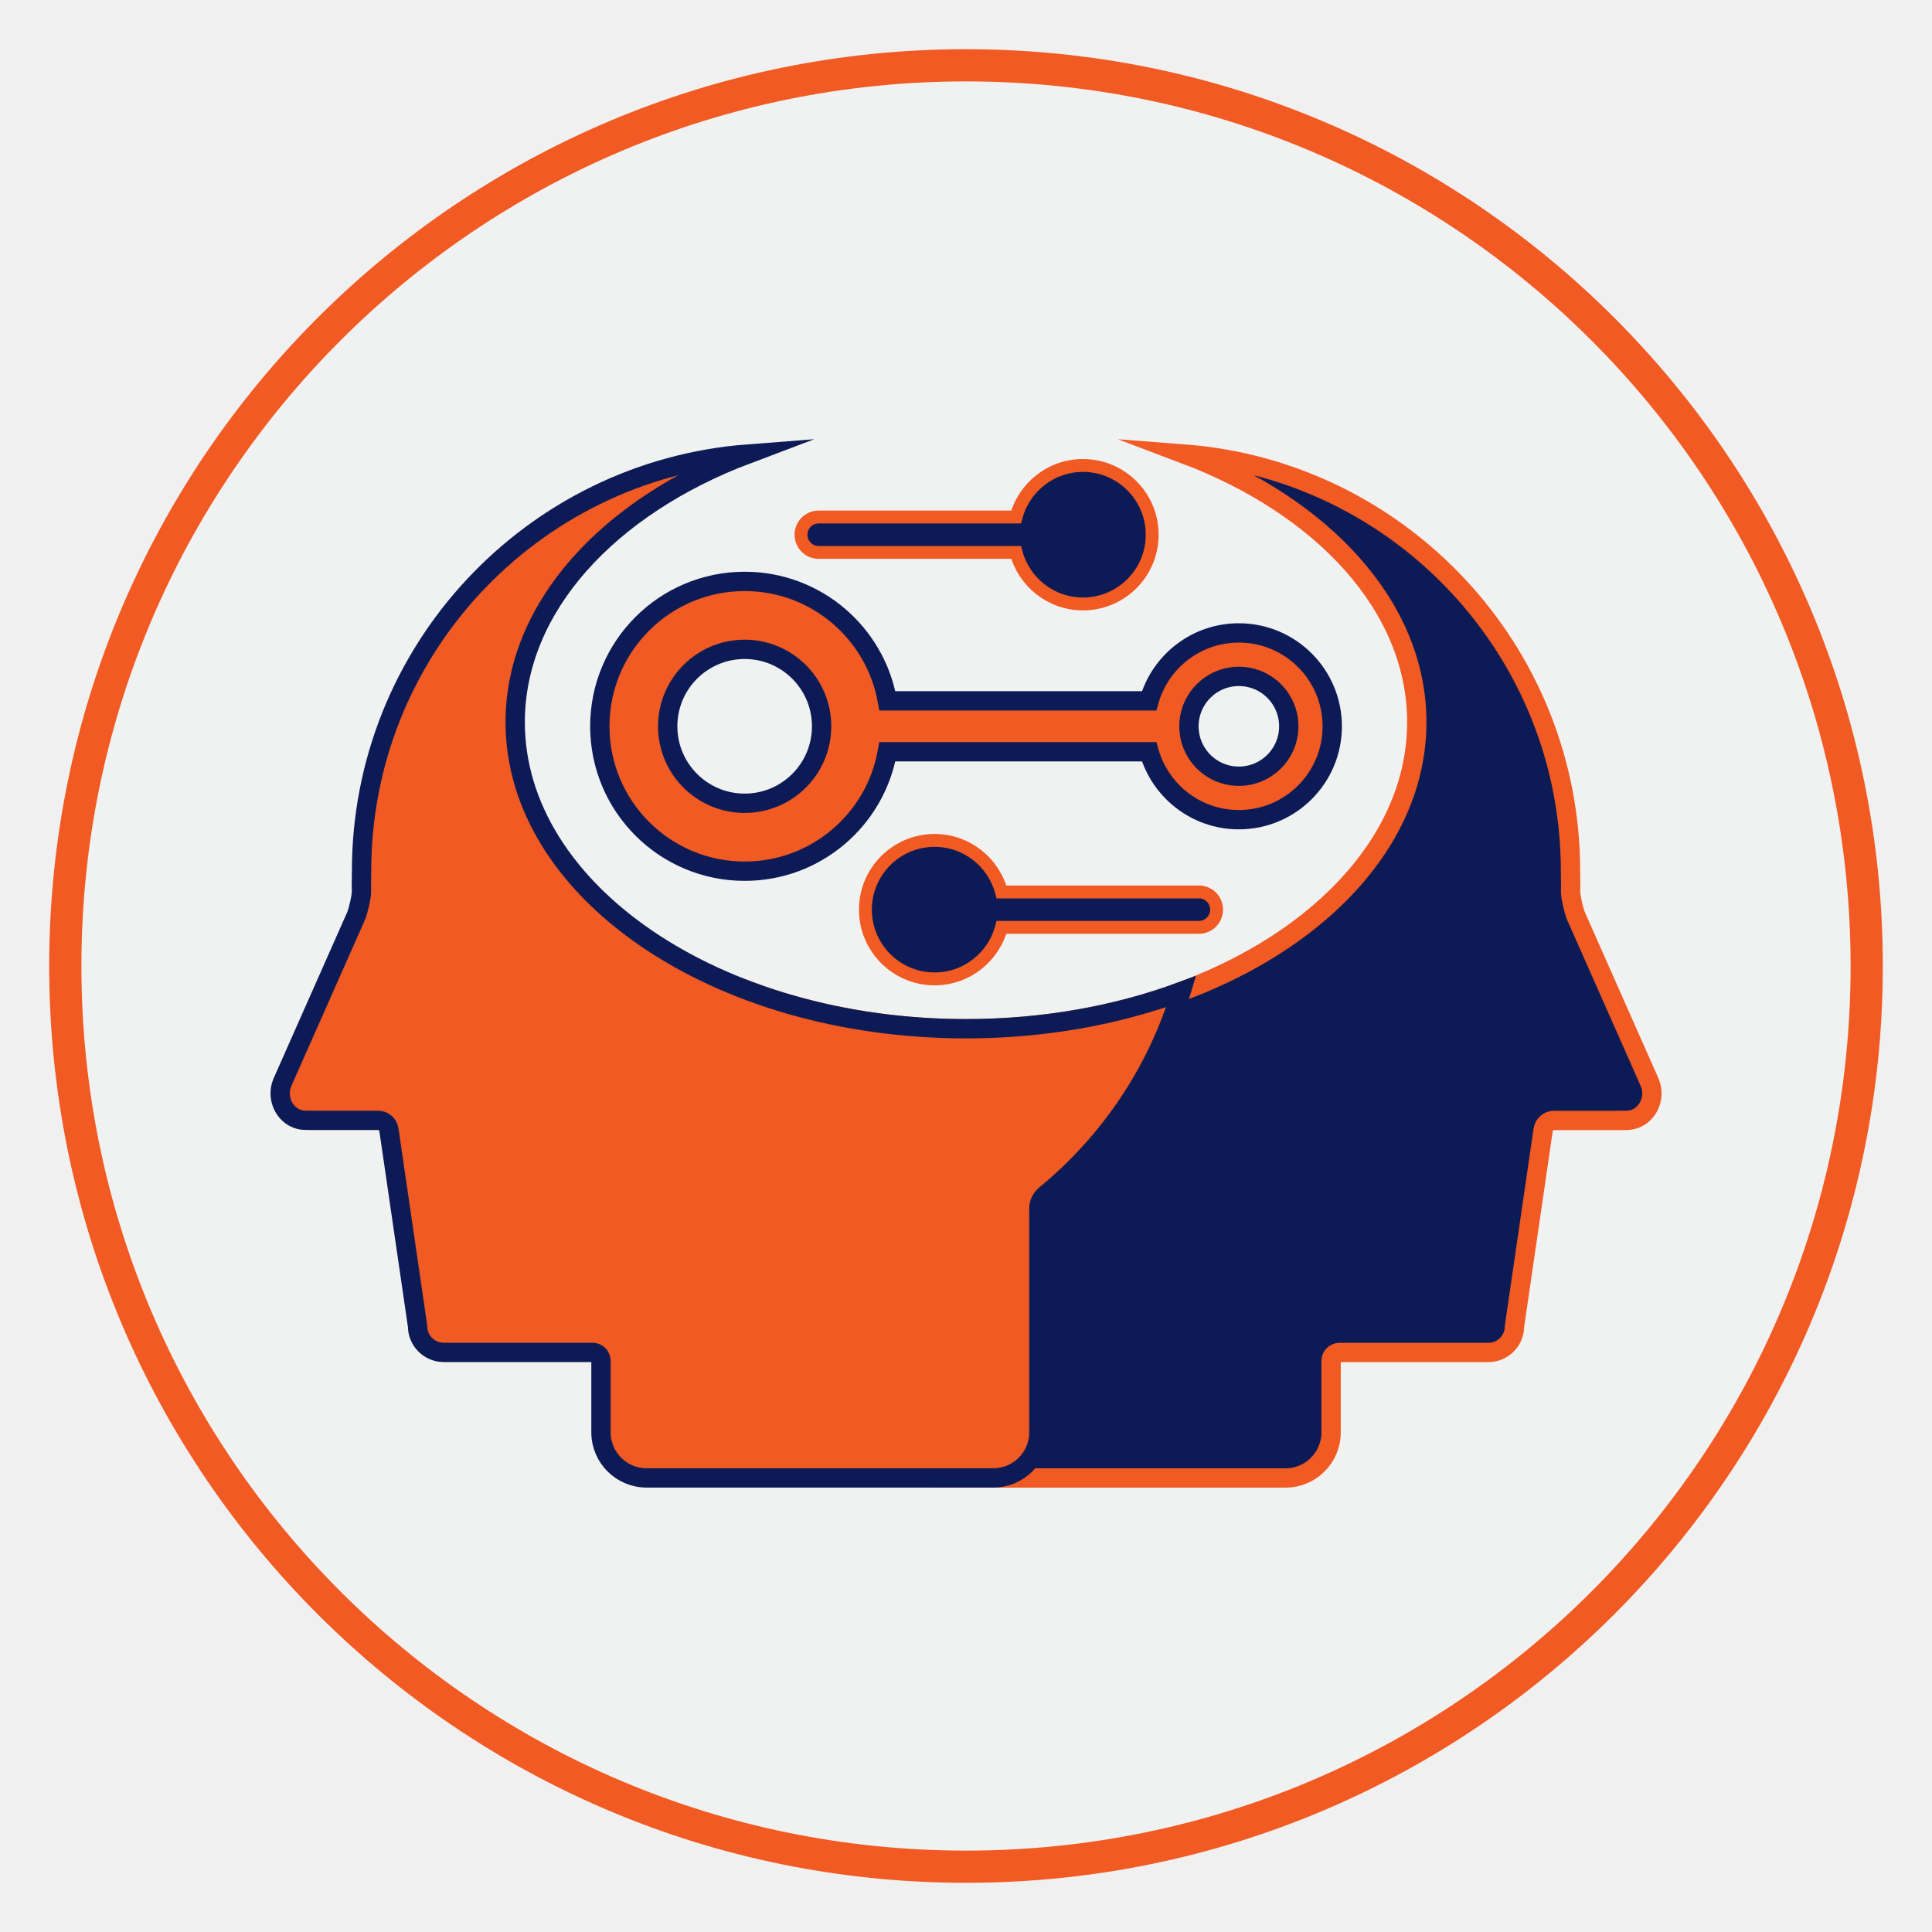
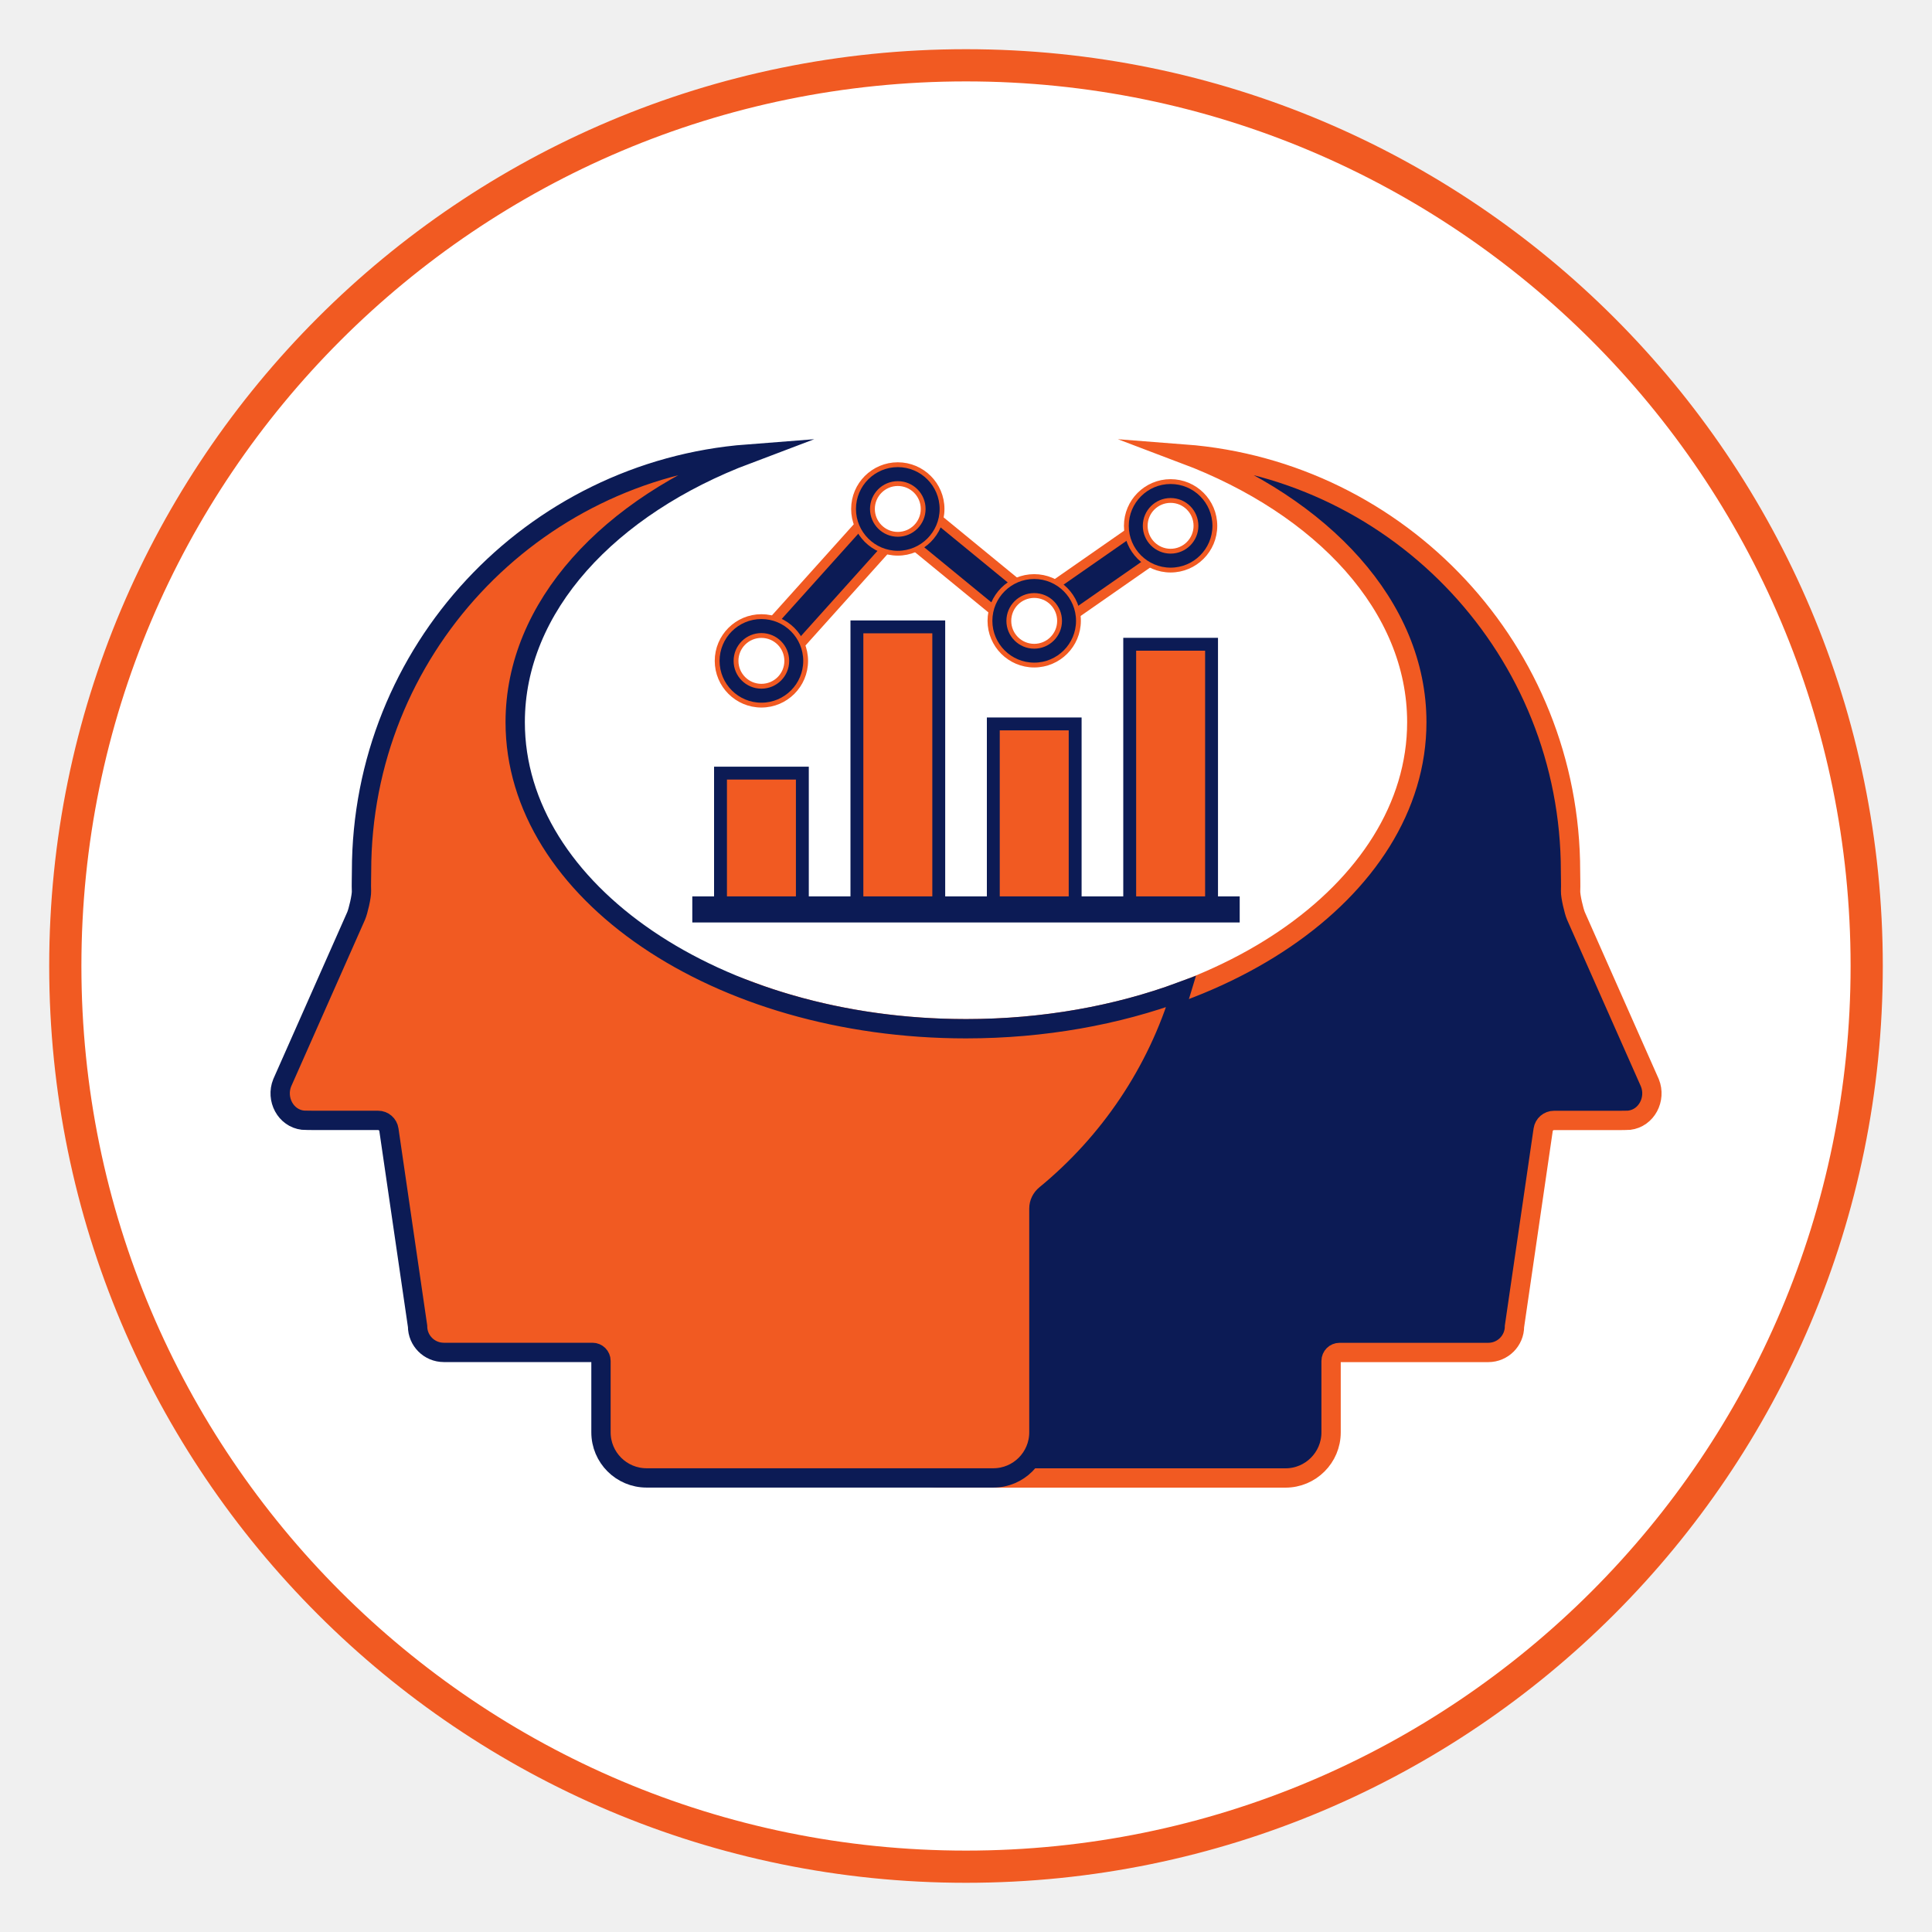
<svg xmlns="http://www.w3.org/2000/svg" version="1.1" id="Layer_1" x="0px" y="0px" viewBox="0 0 300 300" style="enable-background:new 0 0 300 300;" xml:space="preserve">
  <style type="text/css">
- 	.st0{fill:#F0F1F1;stroke:#F15A22;stroke-width:5;stroke-miterlimit:10;}
- 	.st1{fill:#0C1B55;stroke:#F15A22;stroke-width:3;stroke-miterlimit:10;}
- 	.st2{fill:#0C1B55;stroke:#F15A22;stroke-width:2;stroke-miterlimit:10;}
- 	.st3{fill:#F15A22;stroke:#0C1B55;stroke-width:3;stroke-miterlimit:10;}
+ 	.st0{fill:#FFFFFF;stroke:#F15A22;stroke-width:5;stroke-miterlimit:10;}
+ 	.st1{fill:#0C1B55;stroke:#F15A22;stroke-width:2;stroke-miterlimit:10;}
+ 	.st2{fill:#F15A22;stroke:#0C1B55;stroke-width:3;stroke-miterlimit:10;}
+ 	.st3{fill:#0C1B55;stroke:#F15A22;stroke-width:3;stroke-miterlimit:10;}
+ 	.st4{fill:#F15A22;stroke:#F15A22;stroke-width:7;stroke-miterlimit:10;}
+ 	.st5{fill:#F15A22;stroke:#0C1B55;stroke-width:4;stroke-miterlimit:10;}
+ 	.st6{fill:#0C1B55;stroke:#F15A22;stroke-width:0.75;stroke-miterlimit:10;}
+ 	.st7{fill:#F15A22;stroke:#0C1B55;stroke-width:2;stroke-miterlimit:10;}
+ 	.st8{fill:#0C1B55;}
</style>
  <circle class="st0" cx="150" cy="150" r="139.86" />
+   <path class="st1" d="M411.46,230.73h-30.65c-1.22-4.6-5.4-8-10.38-8c-5.94,0-10.75,4.81-10.75,10.75s4.81,10.75,10.75,10.75  c4.98,0,9.16-3.4,10.38-8h30.65c1.52,0,2.75-1.23,2.75-2.75C414.21,231.97,412.98,230.73,411.46,230.73z" />
+   <path class="st1" d="M393.46,164.51c-4.98,0-9.16,3.4-10.38,8h-30.65c-1.52,0-2.75,1.23-2.75,2.75s1.23,2.75,2.75,2.75h30.65  c1.22,4.6,5.4,8,10.38,8c5.94,0,10.75-4.81,10.75-10.75S399.4,164.51,393.46,164.51z" />
+   <path class="st2" d="M417.66,190.51c-6.64,0-12.22,4.46-13.94,10.55h-40.64c-1.87-10.54-11.07-18.55-22.15-18.55  c-12.43,0-22.5,10.07-22.5,22.5s10.07,22.5,22.5,22.5c11.08,0,20.28-8.01,22.15-18.55h40.64c1.72,6.08,7.3,10.55,13.94,10.55  c8.01,0,14.5-6.49,14.5-14.5S425.67,190.51,417.66,190.51z M340.93,216.97c-6.6,0-11.95-5.35-11.95-11.95s5.35-11.95,11.95-11.95  c6.6,0,11.95,5.35,11.95,11.95S347.53,216.97,340.93,216.97z M417.66,212.76c-4.28,0-7.75-3.47-7.75-7.75s3.47-7.75,7.75-7.75  s7.75,3.47,7.75,7.75S421.94,212.76,417.66,212.76z" />
  <g>
-     <path class="st1" d="M256.19,168.14l-11.48-25.92c-0.31-0.71-0.86-3.07-0.83-3.84c0.04-0.99-0.01-2.11-0.01-3.09   c0-34.2-26.41-62.21-59.95-64.79C205.43,78.62,220,94.22,220,112.14c0,26.29-31.34,47.6-70,47.6c-12.09,0-23.47-2.09-33.4-5.76   c3.76,12.52,11.2,23.46,21.06,31.55c0.64,0.53,1.03,1.31,1.03,2.14v34.75c0,3.91,3.17,7.08,7.08,7.08h53.84   c3.91,0,7.08-3.17,7.08-7.08v-11.09c0-0.73,0.59-1.32,1.32-1.32h23.09c2.25,0,4.07-1.82,4.07-4.07l4.45-30.5   c0.12-0.84,0.84-1.46,1.69-1.46h10.17c0.17,0,1.34-0.01,1.5-0.03C255.68,173.63,257.21,170.66,256.19,168.14z" />
-     <path class="st2" d="M186.16,138.5h-30.65c-1.22-4.6-5.4-8-10.38-8c-5.94,0-10.75,4.81-10.75,10.75S139.2,152,145.13,152   c4.98,0,9.16-3.4,10.38-8h30.65c1.52,0,2.75-1.23,2.75-2.75C188.91,139.73,187.68,138.5,186.16,138.5z" />
-     <path class="st2" d="M168.16,72.28c-4.98,0-9.16,3.4-10.38,8h-30.65c-1.52,0-2.75,1.23-2.75,2.75s1.23,2.75,2.75,2.75h30.65   c1.22,4.6,5.4,8,10.38,8c5.94,0,10.75-4.81,10.75-10.75S174.1,72.28,168.16,72.28z" />
-     <path class="st3" d="M192.37,98.28c-6.64,0-12.22,4.46-13.94,10.55h-40.64c-1.87-10.54-11.07-18.55-22.15-18.55   c-12.43,0-22.5,10.07-22.5,22.5s10.07,22.5,22.5,22.5c11.08,0,20.28-8.01,22.15-18.55h40.64c1.72,6.08,7.3,10.55,13.94,10.55   c8.01,0,14.5-6.49,14.5-14.5S200.37,98.28,192.37,98.28z M115.63,124.73c-6.6,0-11.95-5.35-11.95-11.95s5.35-11.95,11.95-11.95   c6.6,0,11.95,5.35,11.95,11.95S122.24,124.73,115.63,124.73z M192.37,120.53c-4.28,0-7.75-3.47-7.75-7.75s3.47-7.75,7.75-7.75   s7.75,3.47,7.75,7.75S196.65,120.53,192.37,120.53z" />
-     <path class="st3" d="M150,159.74c-38.66,0-70-21.31-70-47.6c0-17.92,14.57-33.52,36.09-41.64c-33.54,2.58-59.95,30.59-59.95,64.79   c0,0.99-0.05,2.1-0.01,3.09c0.03,0.78-0.52,3.13-0.83,3.84l-11.48,25.92c-1.02,2.52,0.52,5.49,3.21,5.8   c0.17,0.02,1.33,0.03,1.5,0.03h10.17c0.85,0,1.57,0.62,1.69,1.46l4.45,30.5c0,2.25,1.82,4.07,4.07,4.07h23.09   c0.73,0,1.32,0.59,1.32,1.32v11.09c0,3.91,3.17,7.08,7.08,7.08h53.84c3.91,0,7.08-3.17,7.08-7.08v-34.75   c0-0.83,0.38-1.61,1.03-2.14c9.86-8.09,17.3-19.03,21.06-31.55C173.47,157.65,162.09,159.74,150,159.74z" />
+     <path class="st3" d="M256.19,168.14l-11.48-25.92c-0.31-0.71-0.86-3.07-0.83-3.84c0.04-0.99-0.01-2.11-0.01-3.09   c0-34.2-26.41-62.21-59.95-64.79C205.43,78.62,220,94.22,220,112.14c0,26.29-31.34,47.6-70,47.6c-12.09,0-23.47-2.09-33.4-5.76   c3.76,12.52,11.2,23.46,21.06,31.55c0.64,0.53,1.03,1.31,1.03,2.14v34.75c0,3.91,3.17,7.08,7.08,7.08h53.84   c3.91,0,7.08-3.17,7.08-7.08v-11.09c0-0.73,0.59-1.32,1.32-1.32h23.09c2.25,0,4.07-1.82,4.07-4.07l4.45-30.5   c0.12-0.84,0.84-1.46,1.69-1.46h10.17c0.17,0,1.34-0.01,1.5-0.03C255.68,173.63,257.21,170.66,256.19,168.14z" />
+     <path class="st2" d="M150,159.74c-38.66,0-70-21.31-70-47.6c0-17.92,14.57-33.52,36.09-41.64c-33.54,2.58-59.95,30.59-59.95,64.79   c0,0.99-0.05,2.1-0.01,3.09c0.03,0.78-0.52,3.13-0.83,3.84l-11.48,25.92c-1.02,2.52,0.52,5.49,3.21,5.8   c0.17,0.02,1.33,0.03,1.5,0.03h10.17c0.85,0,1.57,0.62,1.69,1.46l4.45,30.5c0,2.25,1.82,4.07,4.07,4.07h23.09   c0.73,0,1.32,0.59,1.32,1.32v11.09c0,3.91,3.17,7.08,7.08,7.08h53.84c3.91,0,7.08-3.17,7.08-7.08v-34.75   c0-0.83,0.38-1.61,1.03-2.14c9.86-8.09,17.3-19.03,21.06-31.55C173.47,157.65,162.09,159.74,150,159.74z" />
+   </g>
+   <g>
+     <line class="st4" x1="121.9" y1="98.53" x2="135.92" y2="82.92" />
+     <line class="st5" x1="121.9" y1="98.53" x2="135.92" y2="82.92" />
+     <line class="st4" x1="156.53" y1="93.07" x2="143.09" y2="82.05" />
+     <line class="st5" x1="156.53" y1="93.07" x2="143.09" y2="82.05" />
+     <line class="st4" x1="164.77" y1="93.49" x2="177.69" y2="84.49" />
+     <line class="st5" x1="164.92" y1="93.38" x2="177.69" y2="84.49" />
+     <path class="st6" d="M118.23,95.75c-3.79,0-6.87,3.08-6.87,6.87c0,3.79,3.08,6.87,6.87,6.87c3.79,0,6.87-3.08,6.87-6.87   C125.1,98.83,122.02,95.75,118.23,95.75z M118.23,106.56c-2.18,0-3.94-1.77-3.94-3.94c0-2.18,1.76-3.94,3.94-3.94   s3.94,1.76,3.94,3.94C122.17,104.8,120.41,106.56,118.23,106.56z" />
+     <path class="st6" d="M139.41,72.16c-3.79,0-6.87,3.08-6.87,6.87c0,3.79,3.08,6.87,6.87,6.87c3.79,0,6.87-3.08,6.87-6.87   C146.28,75.24,143.2,72.16,139.41,72.16z M139.41,82.97c-2.18,0-3.94-1.77-3.94-3.94s1.76-3.94,3.94-3.94s3.94,1.76,3.94,3.94   S141.59,82.97,139.41,82.97z" />
+     <path class="st6" d="M160.59,89.53c-3.79,0-6.87,3.08-6.87,6.87c0,3.79,3.08,6.87,6.87,6.87c3.79,0,6.87-3.08,6.87-6.87   C167.46,92.61,164.38,89.53,160.59,89.53z M160.59,100.35c-2.18,0-3.94-1.77-3.94-3.94c0-2.18,1.76-3.94,3.94-3.94   s3.94,1.76,3.94,3.94C164.53,98.58,162.77,100.35,160.59,100.35z" />
+     <path class="st6" d="M181.77,74.78c-3.79,0-6.87,3.08-6.87,6.87c0,3.79,3.08,6.87,6.87,6.87c3.79,0,6.87-3.08,6.87-6.87   C188.64,77.85,185.56,74.78,181.77,74.78z M181.77,85.59c-2.18,0-3.94-1.77-3.94-3.94c0-2.18,1.76-3.94,3.94-3.94   s3.94,1.76,3.94,3.94C185.71,83.82,183.95,85.59,181.77,85.59z" />
+     <g>
+       <rect x="175.42" y="100.04" class="st7" width="12.71" height="41.15" />
+       <rect x="154.24" y="112.41" class="st7" width="12.71" height="28.78" />
+       <rect x="133.06" y="97.34" class="st7" width="12.71" height="43.85" />
+       <rect x="111.88" y="120.05" class="st7" width="12.71" height="21.14" />
+     </g>
+     <rect x="107.5" y="139.19" class="st8" width="85" height="4.05" />
  </g>
</svg>
